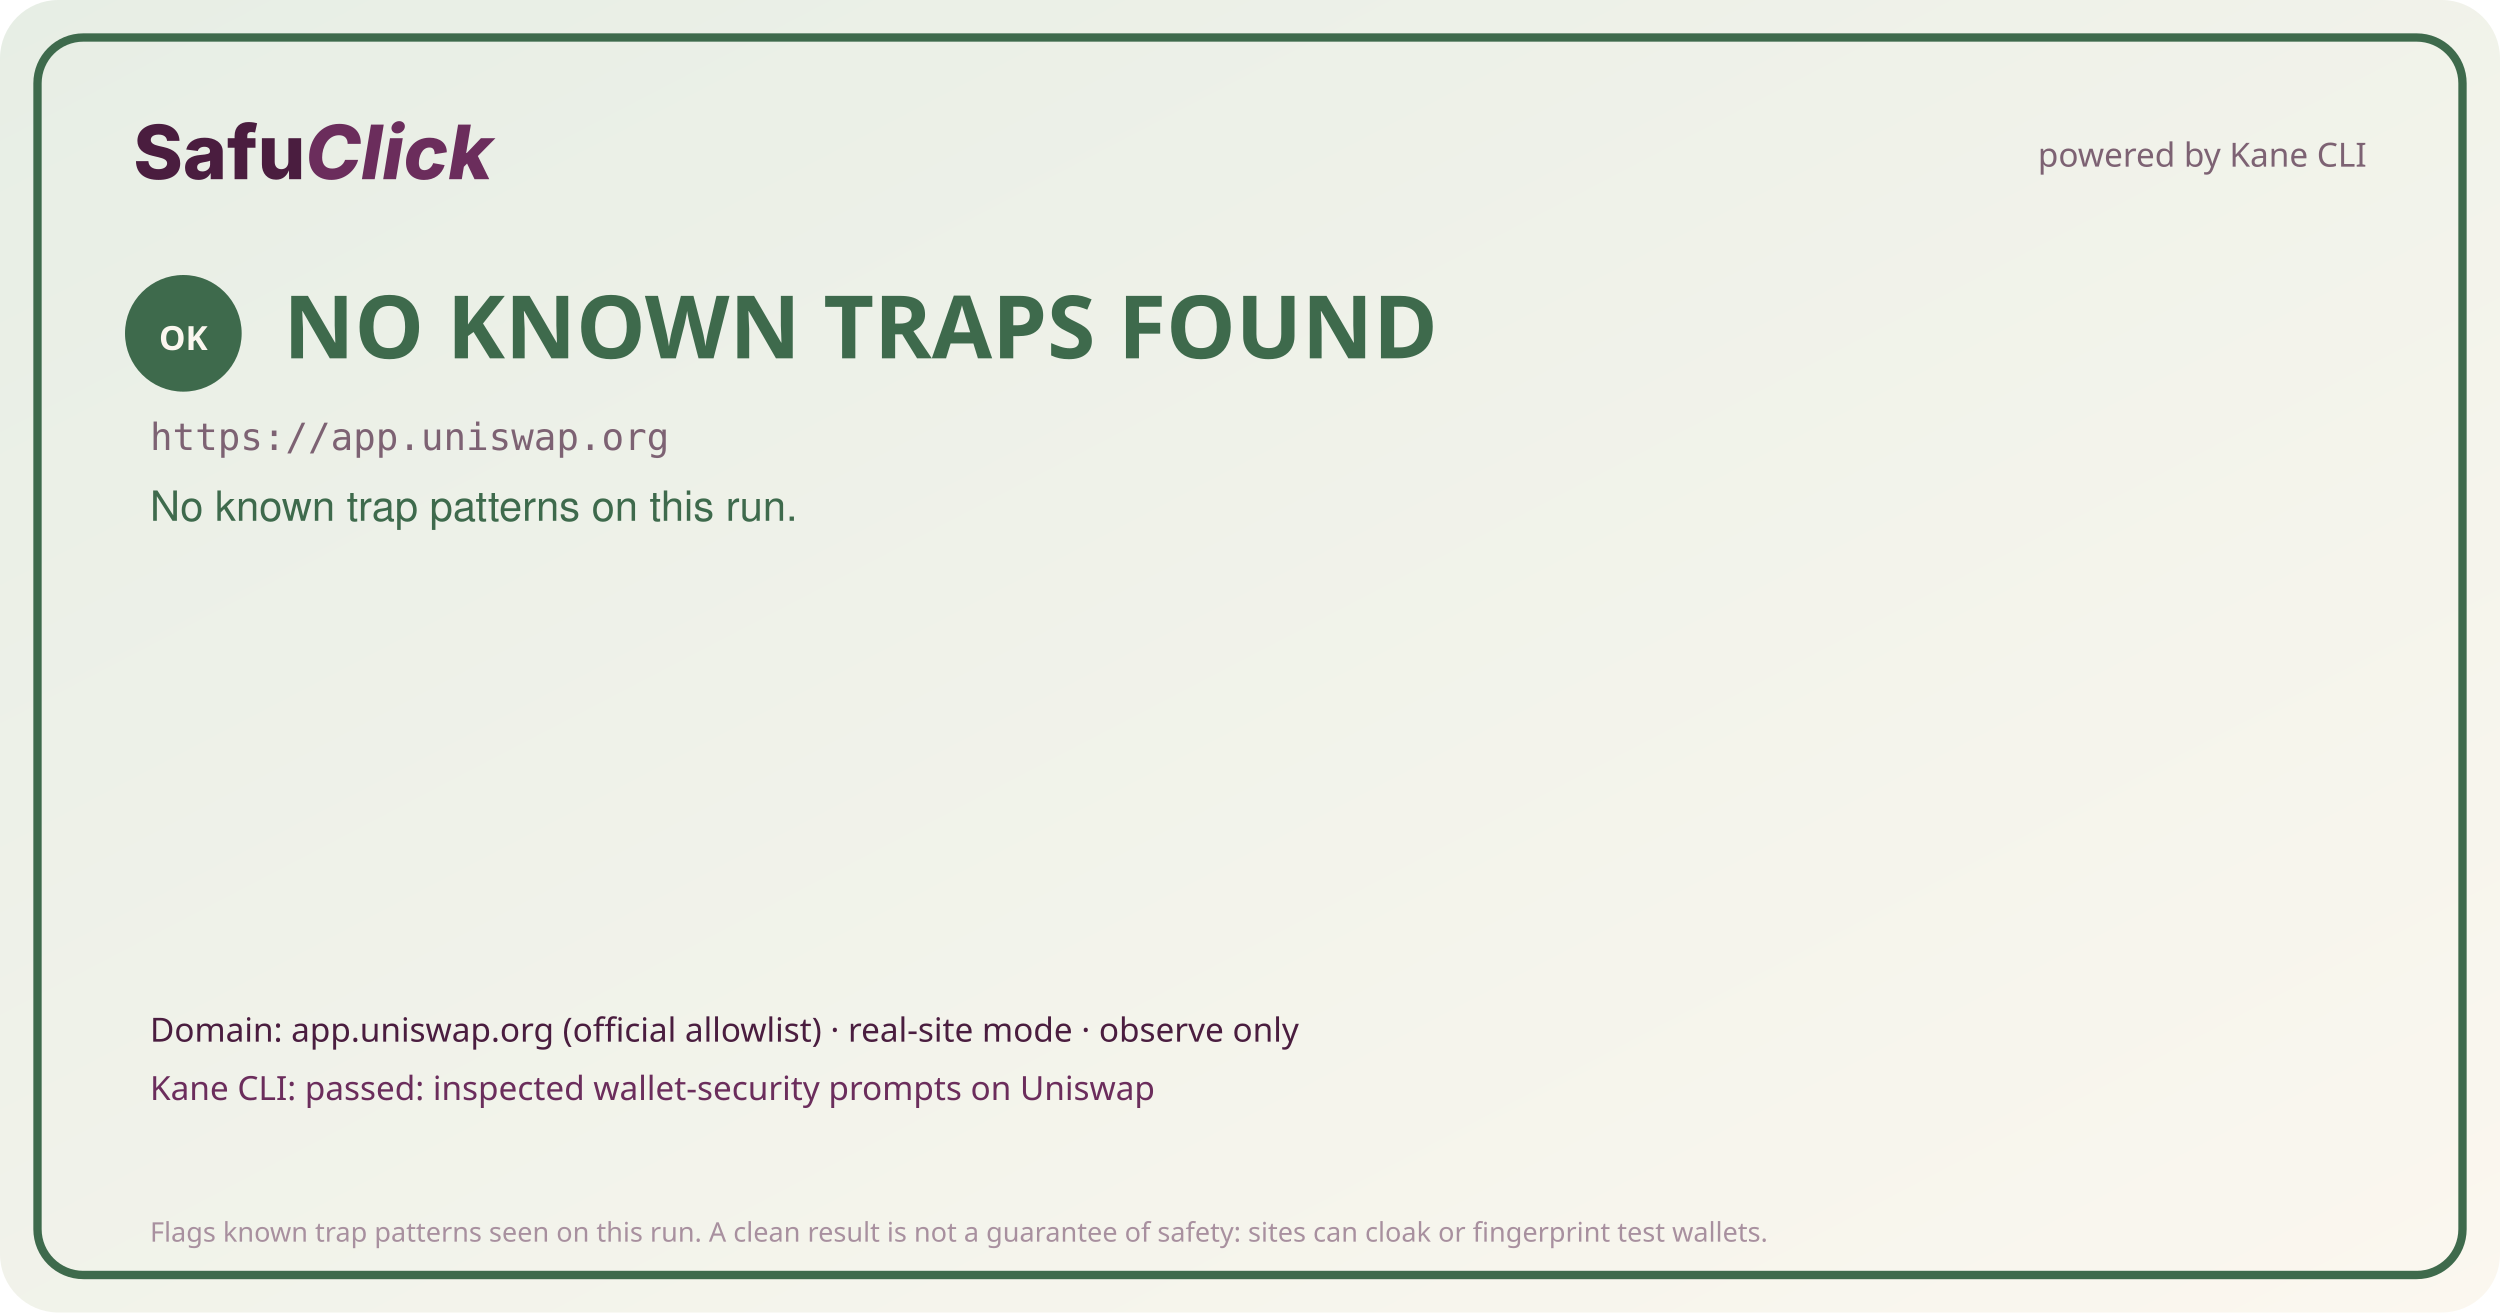
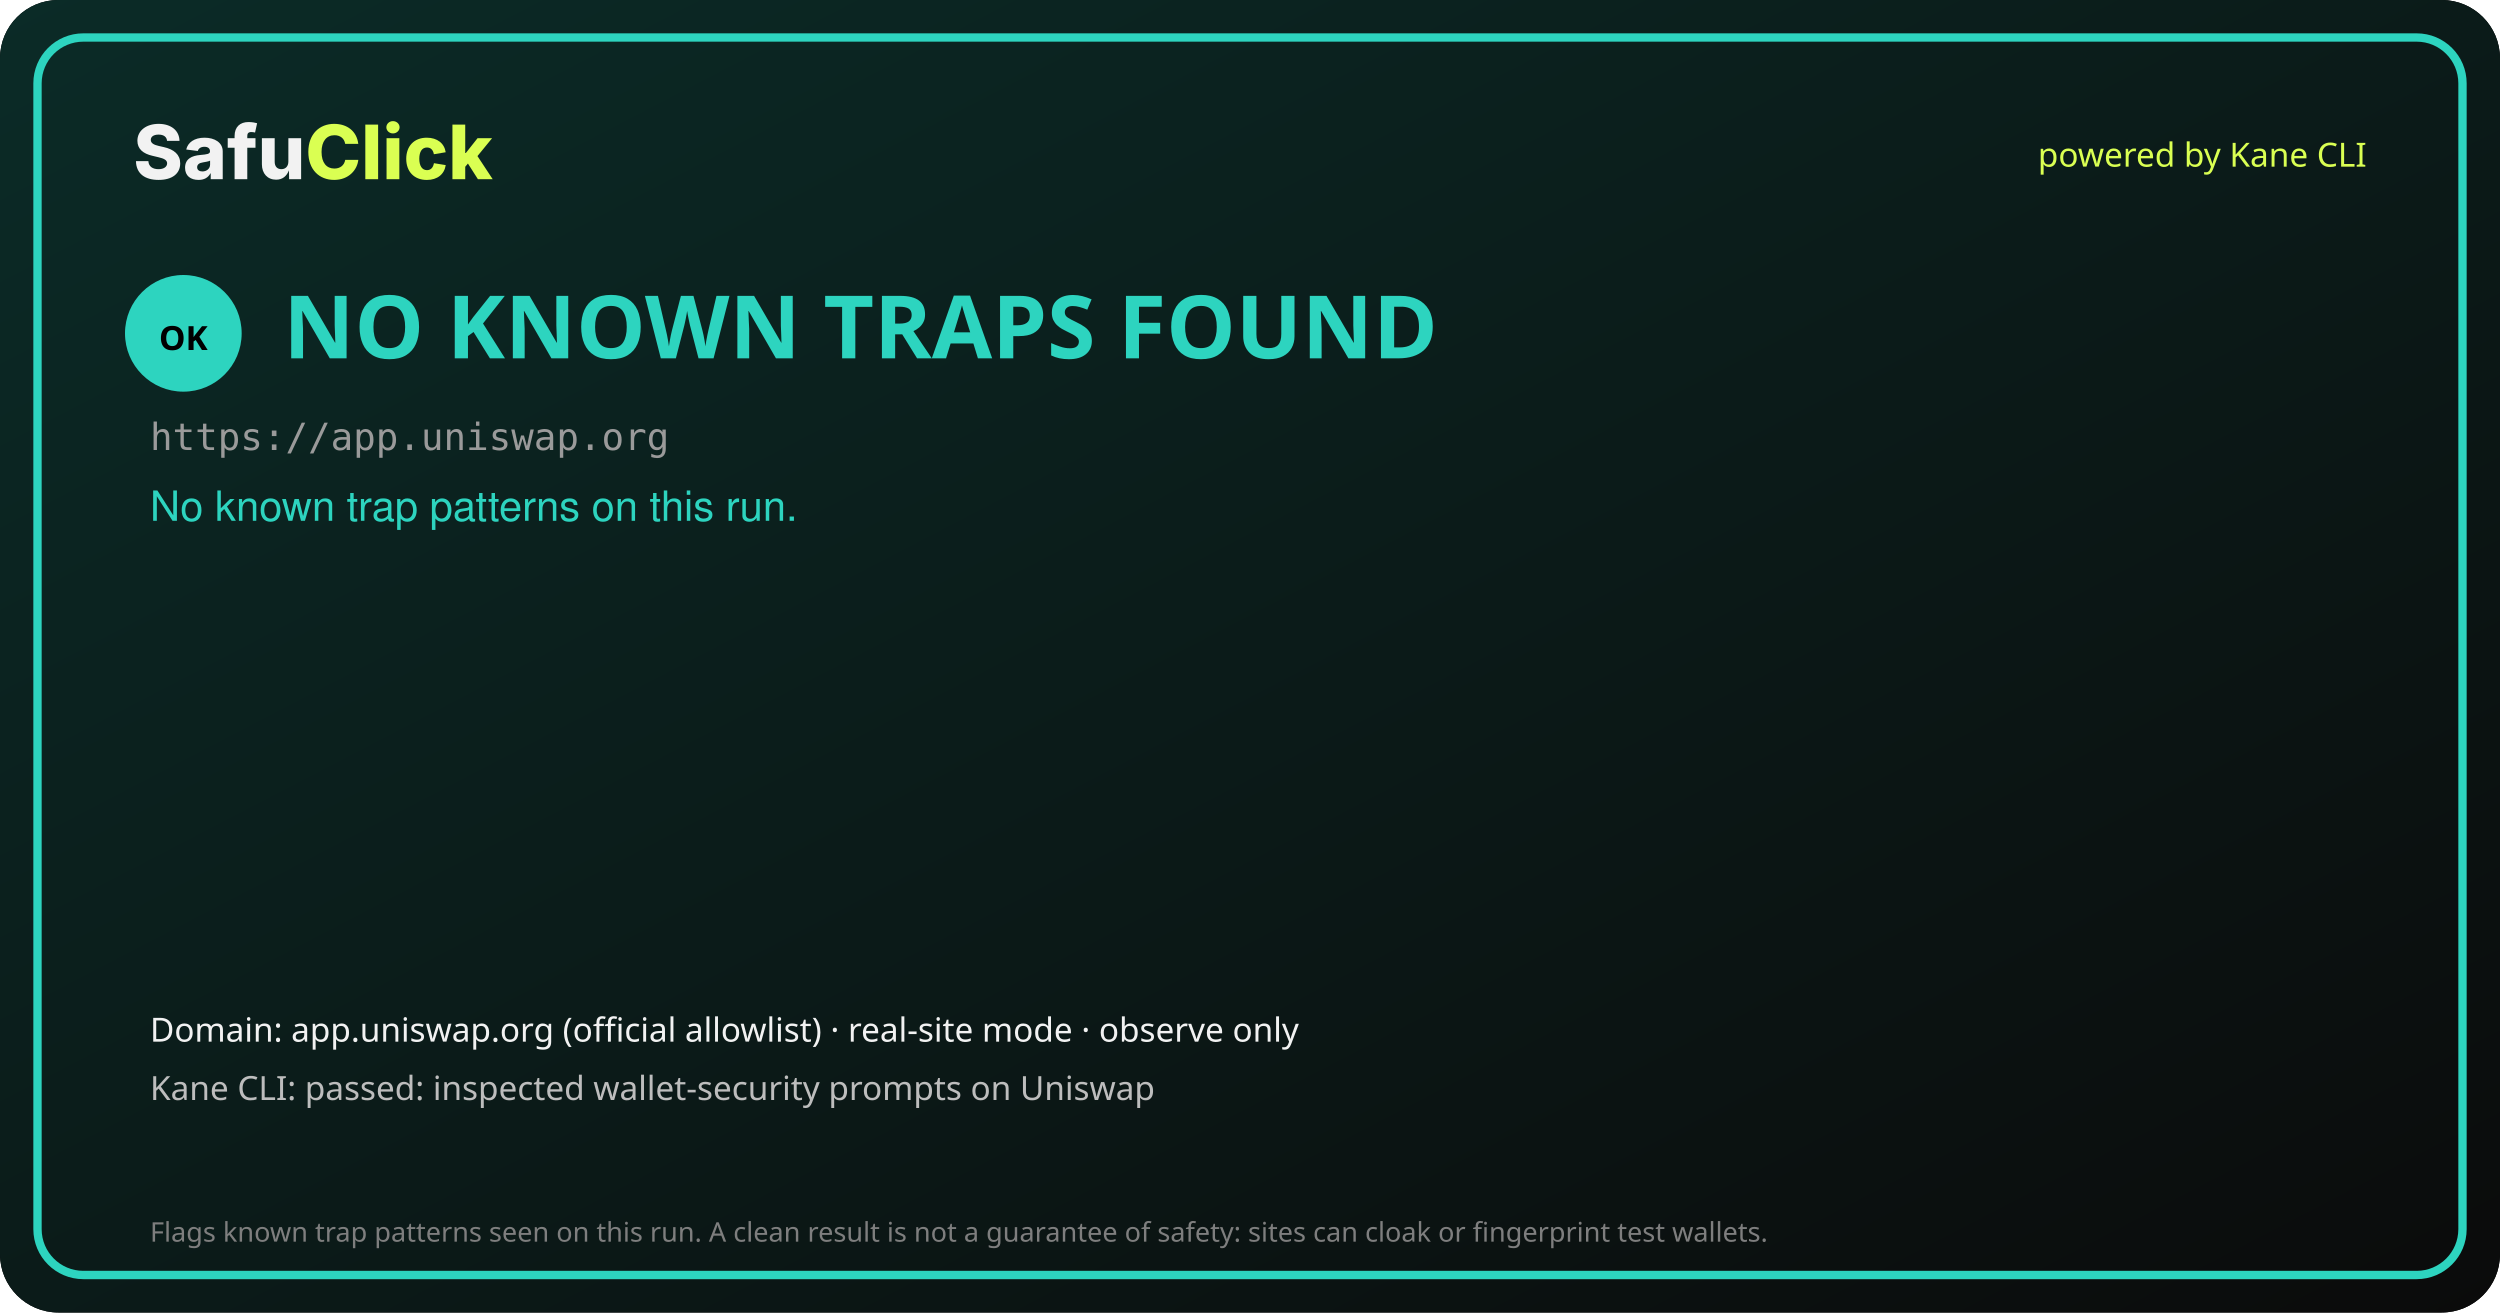
- <svg xmlns="http://www.w3.org/2000/svg" width="1200" height="630" viewBox="0 0 1200 630" font-family="ui-sans-serif, system-ui, -apple-system, Segoe UI, Helvetica, Arial, sans-serif">
+ <svg xmlns="http://www.w3.org/2000/svg" width="1200" height="630" viewBox="0 0 1200 630" font-family="Inter Tight, ui-sans-serif, system-ui, -apple-system, Segoe UI, Helvetica, Arial, sans-serif">
  <defs>
    <linearGradient id="bg" x1="0" y1="0" x2="1" y2="1">
-       <stop offset="0%" stop-color="#E7EEE5" />
-       <stop offset="100%" stop-color="#FBF7EF" />
+       <stop offset="0%" stop-color="#0B2B27" />
+       <stop offset="100%" stop-color="#0B0B0B" />
    </linearGradient>
  </defs>
+   <rect width="1200" height="630" rx="28" fill="#000000" />
  <rect width="1200" height="630" rx="28" fill="url(#bg)" />
-   <rect x="18" y="18" width="1164" height="594" rx="22" fill="none" stroke="#3E6A4C" stroke-width="4" />
-   <text x="64" y="86" font-family="ui-sans-serif, system-ui, -apple-system, sans-serif" font-size="36" font-weight="800" fill="#4A1D3F">Safu<tspan fill="#6B2D5C" font-style="italic">Click</tspan>
+   <rect x="18" y="18" width="1164" height="594" rx="22" fill="none" stroke="#2DD4BF" stroke-width="4" />
+   <text x="64" y="86" font-family="ui-sans-serif, system-ui, -apple-system, sans-serif" font-size="36" font-weight="800" fill="#F2F2F2">Safu<tspan fill="#DAFF52">Click</tspan>
  </text>
-   <text x="1136" y="80" text-anchor="end" font-family="ui-sans-serif, system-ui, sans-serif" font-size="16" fill="#7D6273">powered by Kane CLI</text>
-   <circle cx="88" cy="160" r="28" fill="#3E6A4C" />
-   <text x="88" y="168" text-anchor="middle" font-family="ui-sans-serif, system-ui, sans-serif" font-size="16" font-weight="800" fill="#FBF7EF">OK</text>
-   <text x="136" y="172" font-family="ui-sans-serif, system-ui, sans-serif" font-size="42" font-weight="900" fill="#3E6A4C">NO KNOWN TRAPS FOUND</text>
-   <text x="72" y="216" font-family="ui-monospace, SFMono-Regular, Menlo, monospace" font-size="18" fill="#7D6273">https://app.uniswap.org</text>
-   <text x="72" y="250" font-size="20" fill="#3E6A4C">No known trap patterns on this run.</text>
-   <text x="72" y="500" font-family="ui-sans-serif, system-ui, sans-serif" font-size="16" fill="#4A1D3F">Domain: app.uniswap.org (official allowlist)  ·  real-site mode · observe only</text>
-   <text x="72" y="528" font-family="ui-sans-serif, system-ui, sans-serif" font-size="16" fill="#6B2D5C">Kane CLI: passed: inspected wallet-security prompts on Uniswap</text>
-   <text x="72" y="596" font-family="ui-sans-serif, system-ui, sans-serif" font-size="13" fill="#A8909F">Flags known trap patterns seen on this run. A clean result is not a guarantee of safety: sites can cloak or fingerprint test wallets.</text>
+   <text x="1136" y="80" text-anchor="end" font-family="ui-sans-serif, system-ui, sans-serif" font-size="16" fill="#DAFF52">powered by Kane CLI</text>
+   <circle cx="88" cy="160" r="28" fill="#2DD4BF" />
+   <text x="88" y="168" text-anchor="middle" font-family="ui-sans-serif, system-ui, sans-serif" font-size="16" font-weight="800" fill="#000000">OK</text>
+   <text x="136" y="172" font-family="ui-sans-serif, system-ui, sans-serif" font-size="42" font-weight="900" fill="#2DD4BF">NO KNOWN TRAPS FOUND</text>
+   <text x="72" y="216" font-family="IBM Plex Mono, ui-monospace, SFMono-Regular, Menlo, monospace" font-size="18" fill="#9A9A9A">https://app.uniswap.org</text>
+   <text x="72" y="250" font-size="20" fill="#2DD4BF">No known trap patterns on this run.</text>
+   <text x="72" y="500" font-family="ui-sans-serif, system-ui, sans-serif" font-size="16" fill="#F2F2F2">Domain: app.uniswap.org (official allowlist)  ·  real-site mode · observe only</text>
+   <text x="72" y="528" font-family="ui-sans-serif, system-ui, sans-serif" font-size="16" fill="#BDBDBD">Kane CLI: passed: inspected wallet-security prompts on Uniswap</text>
+   <text x="72" y="596" font-family="ui-sans-serif, system-ui, sans-serif" font-size="13" fill="#7E7E7E">Flags known trap patterns seen on this run. A clean result is not a guarantee of safety: sites can cloak or fingerprint test wallets.</text>
</svg>
